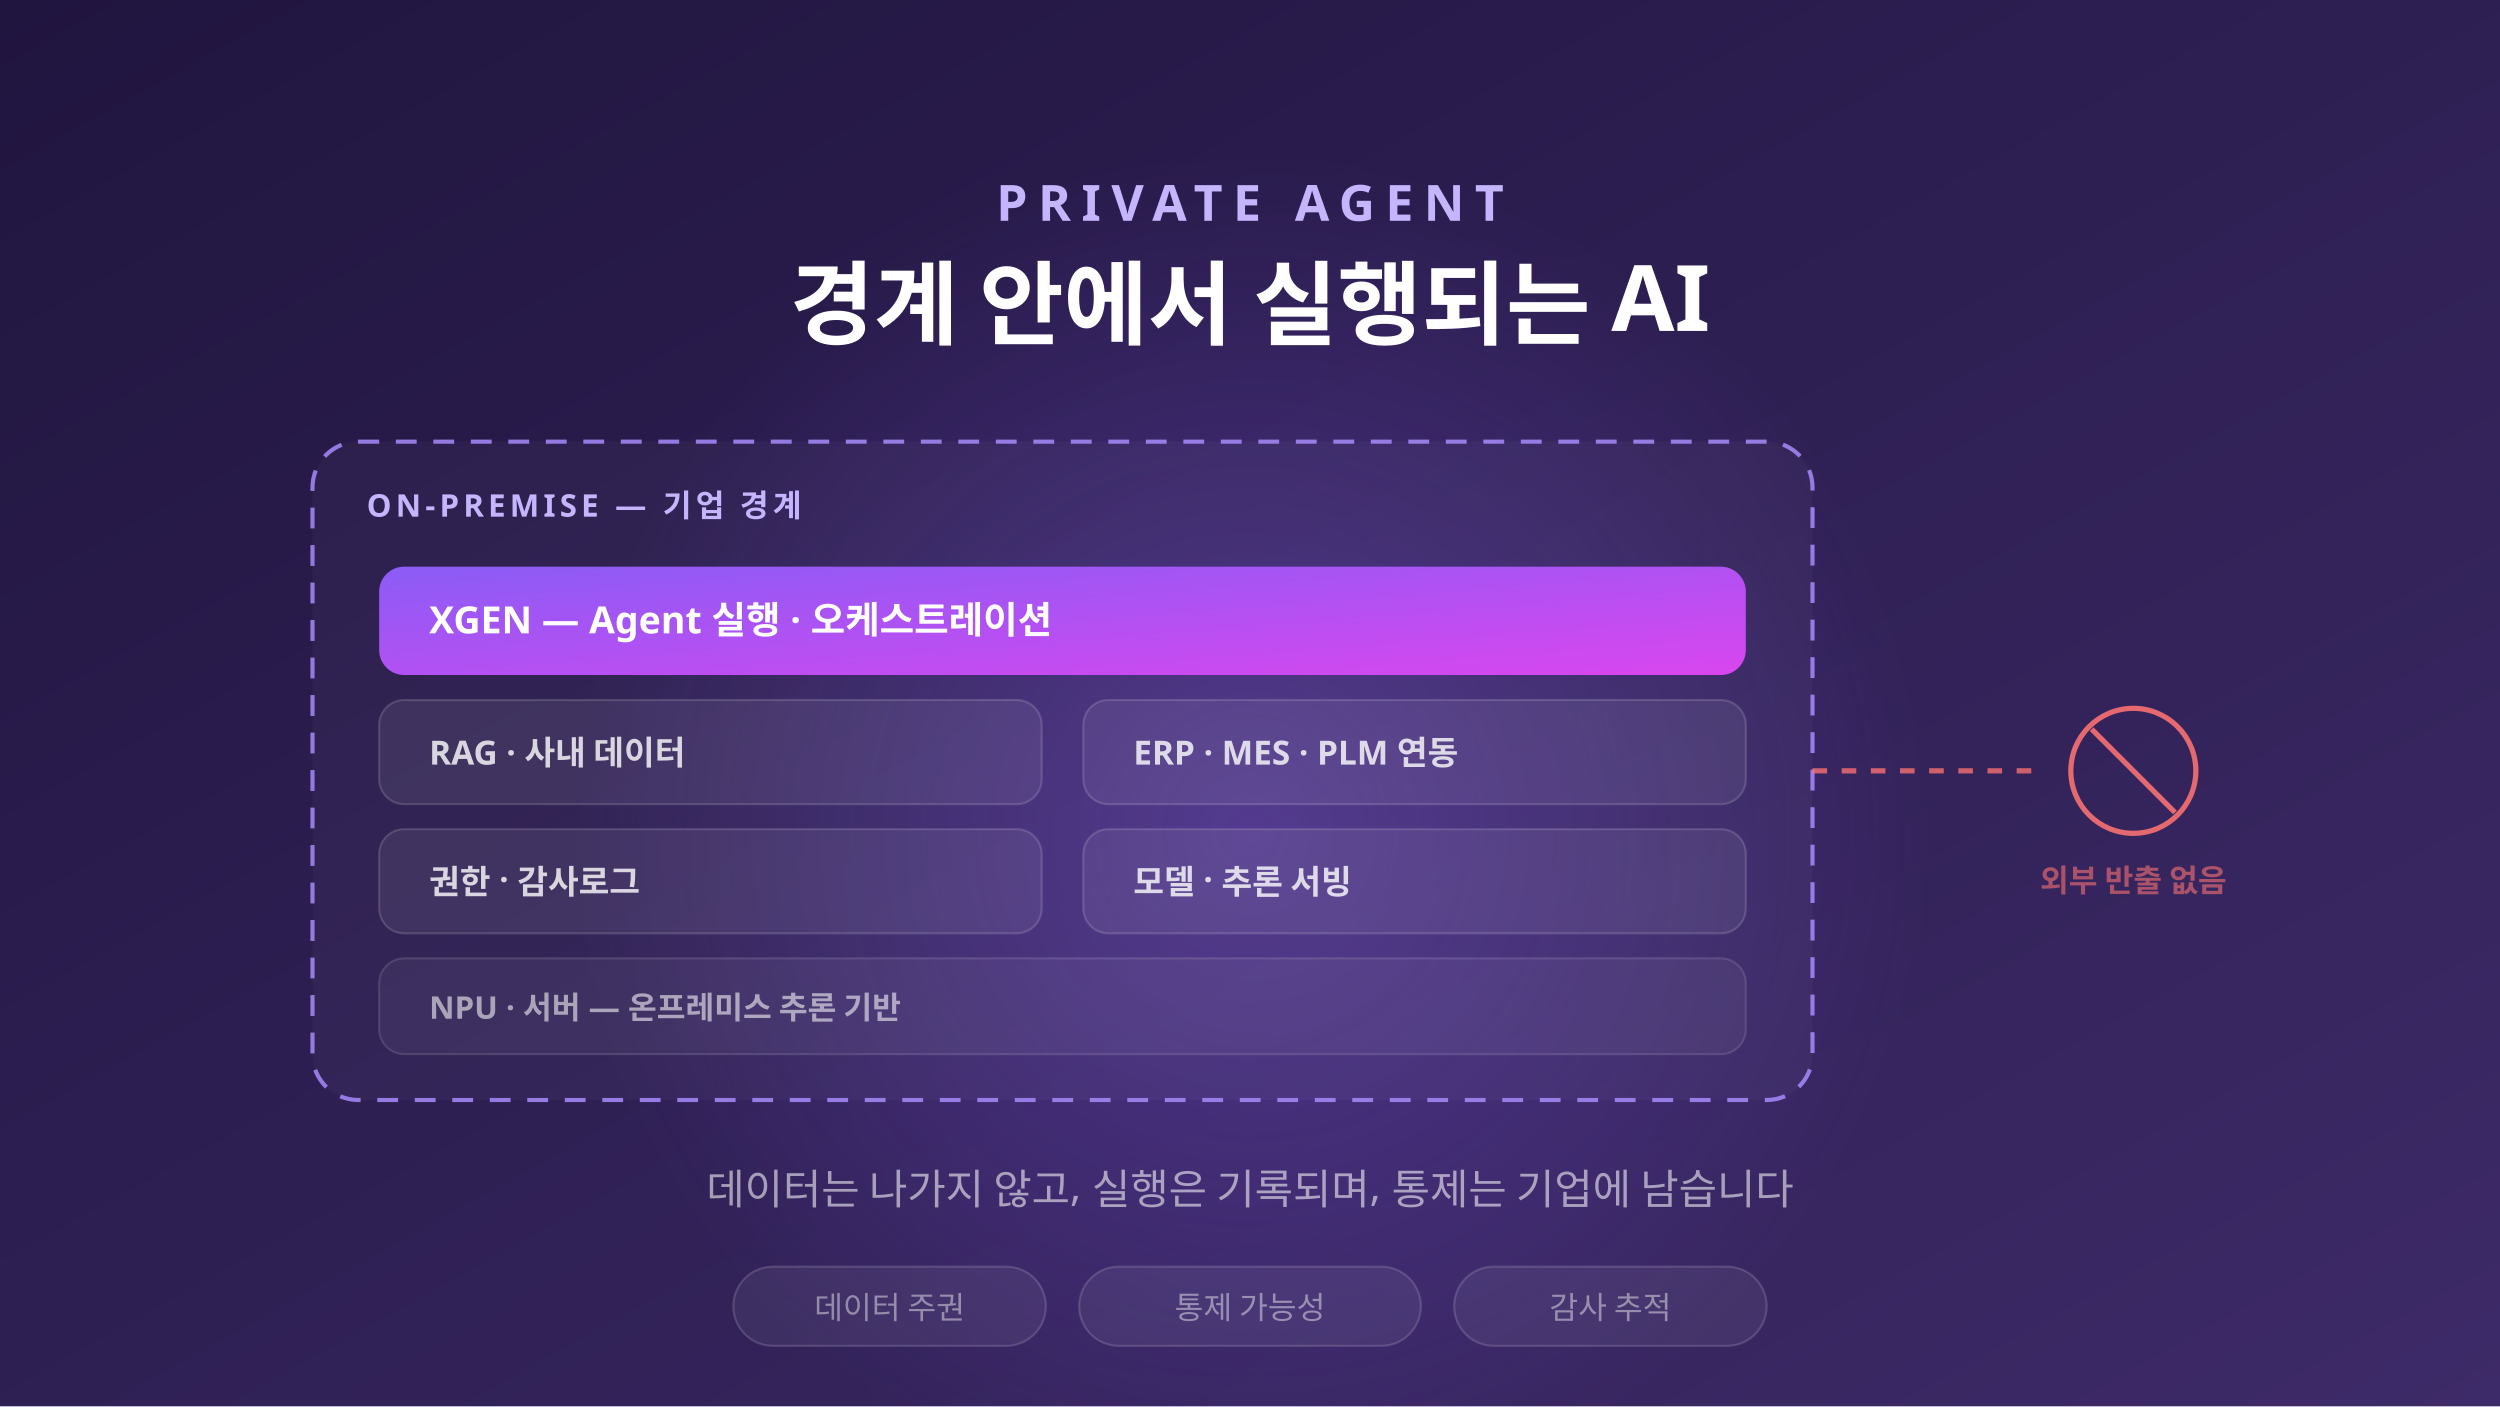
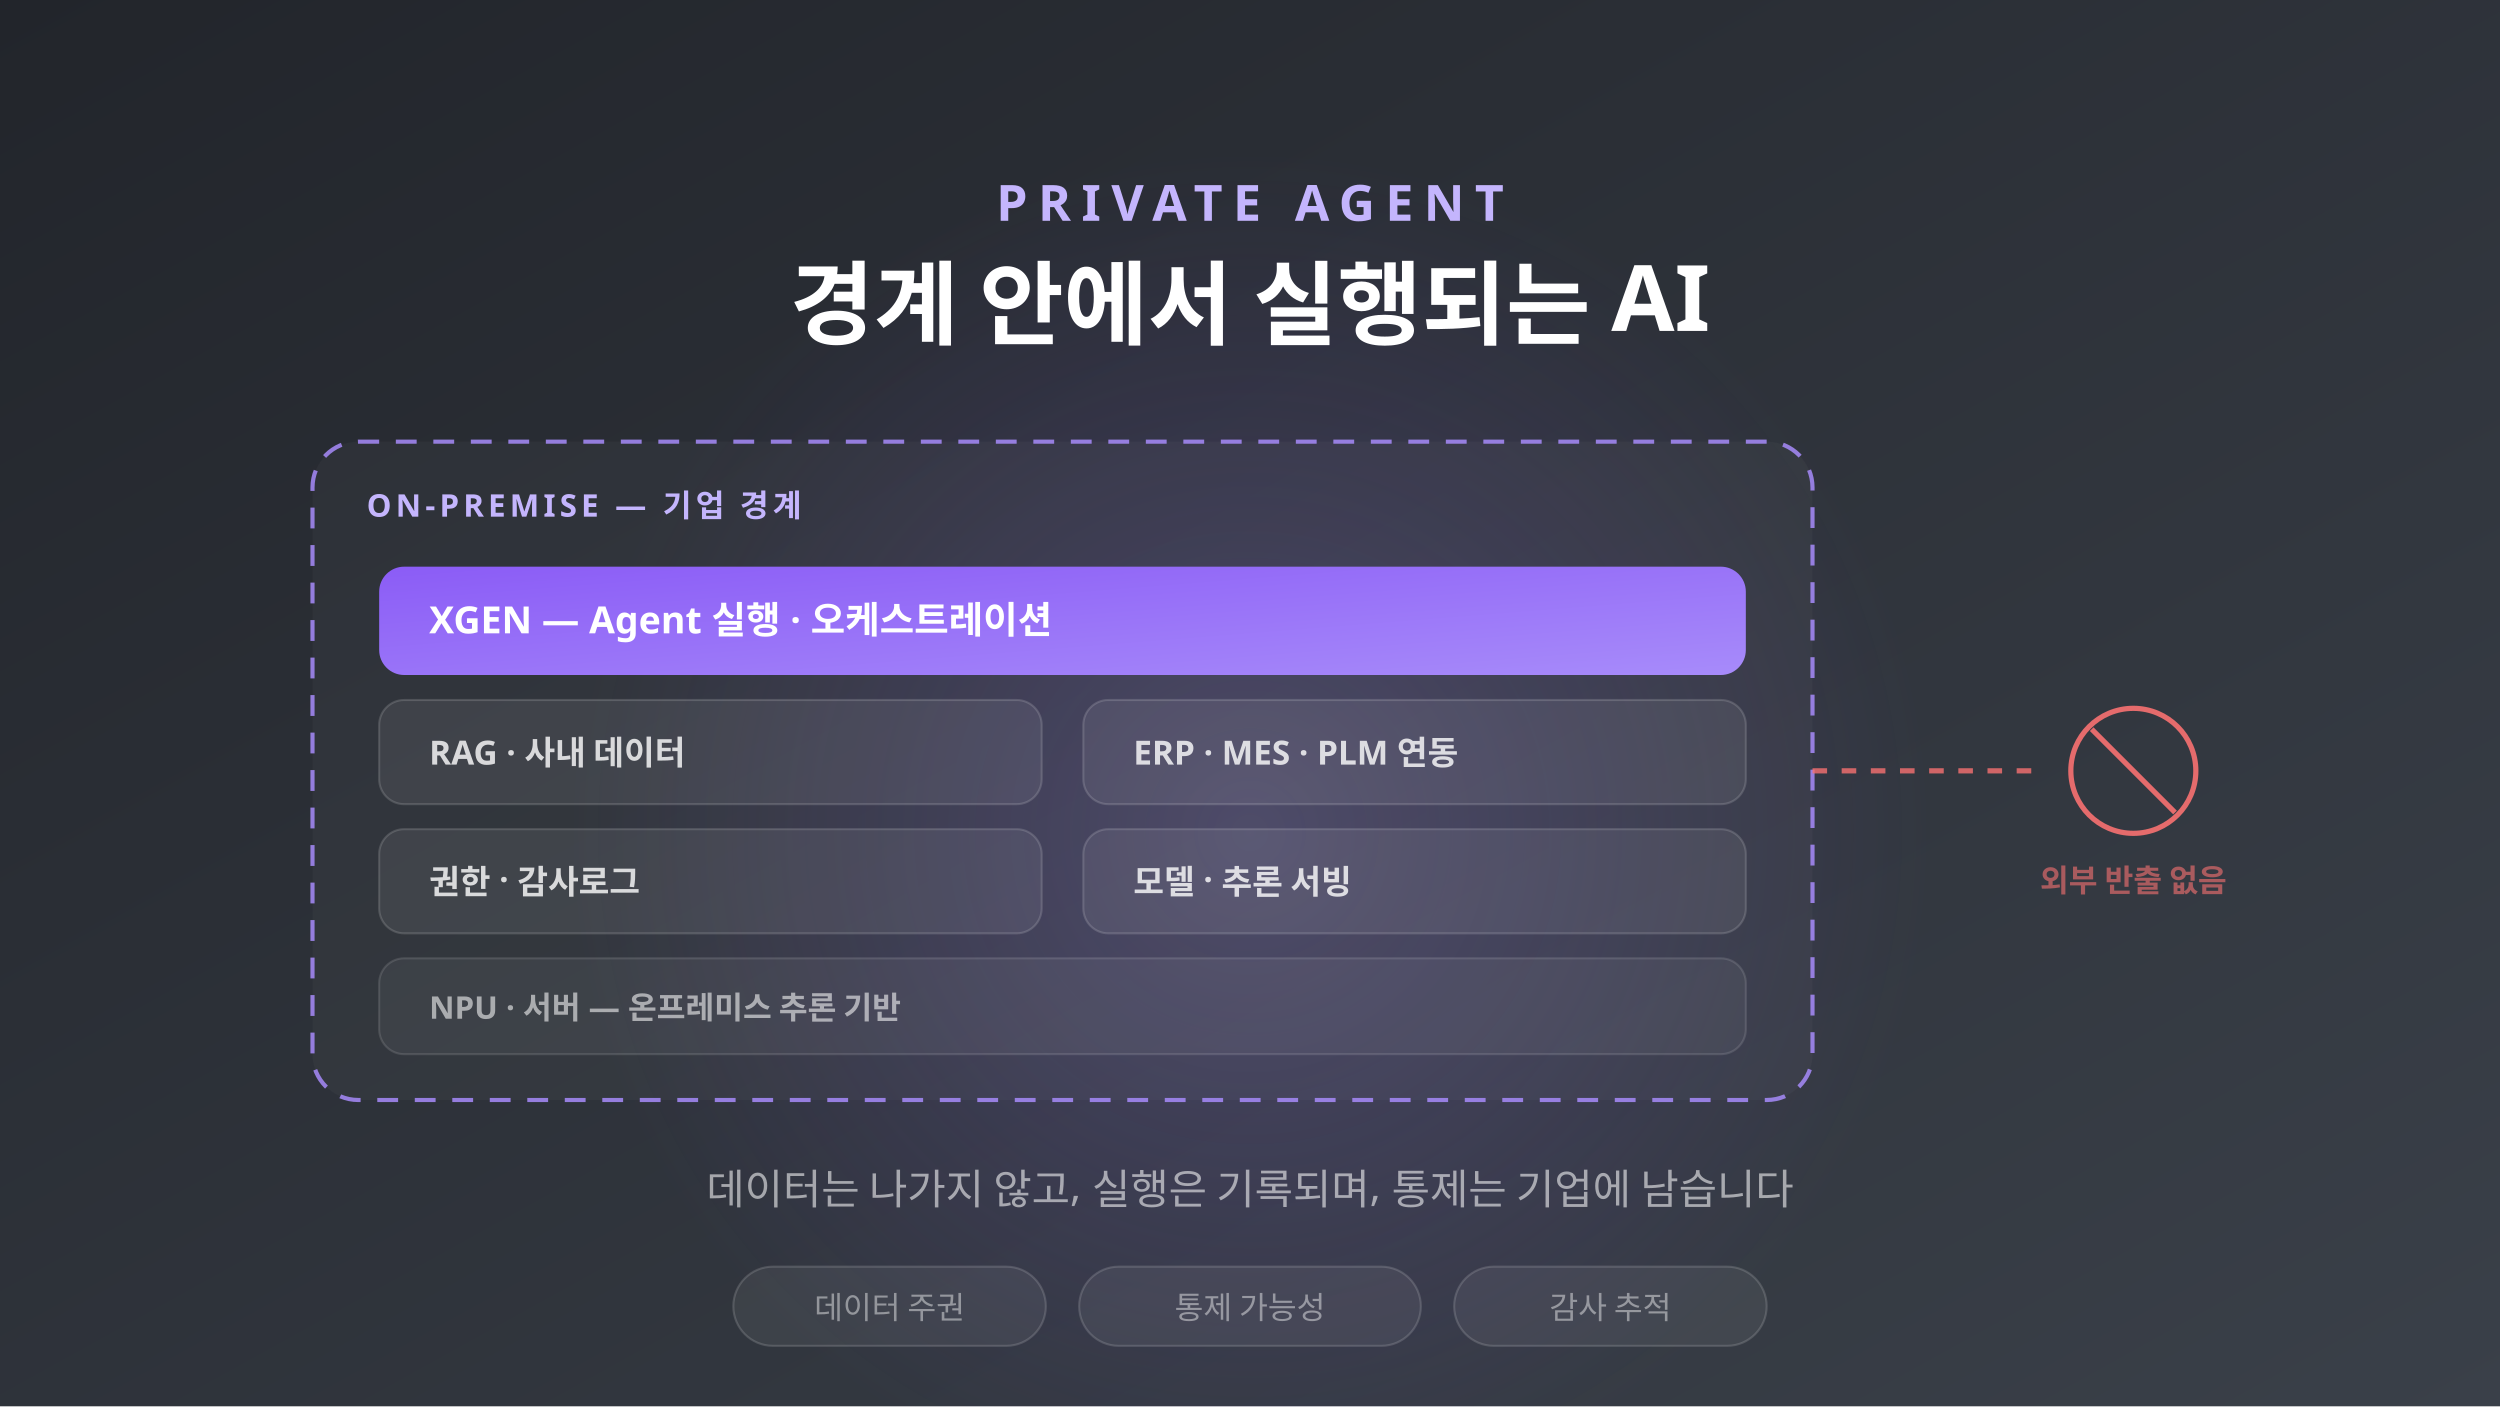
<svg xmlns="http://www.w3.org/2000/svg" viewBox="0 0 1200 675" role="img" aria-label="온프레미스 AI Agent — 기업 경계 안에서 실행되고 감사되는 XGEN 운영 계층">
  <defs>
    <linearGradient id="bg" x1="0" y1="0" x2="1" y2="1">
-       <stop offset="0" stop-color="#20153f" />
-       <stop offset="1" stop-color="#3d2a68" />
+       <stop offset="0" stop-color="#22252b" />
+       <stop offset="1" stop-color="#3a4049" />
    </linearGradient>
    <linearGradient id="brand" x1="0" y1="0" x2="1" y2="1">
      <stop offset="0" stop-color="#8b5cf6" />
-       <stop offset="1" stop-color="#d946ef" />
+       <stop offset="1" stop-color="#a78bfa" />
    </linearGradient>
    <radialGradient id="glow" cx="50%" cy="50%" r="50%">
-       <stop offset="0" stop-color="#8b5cf6" stop-opacity="0.34" />
+       <stop offset="0" stop-color="#a78bfa" stop-opacity="0.22" />
      <stop offset="1" stop-color="#8b5cf6" stop-opacity="0" />
    </radialGradient>
  </defs>
  <rect width="1200" height="675" fill="url(#bg)" />
  <circle cx="600" cy="400" r="330" fill="url(#glow)" />
  <text x="600" y="106" text-anchor="middle" font-family="Pretendard,'Pretendard Variable','Malgun Gothic','Apple SD Gothic Neo','Noto Sans KR',sans-serif" font-size="24" font-weight="600" fill="#c4b5fd" letter-spacing="5">PRIVATE AGENT</text>
  <text x="600" y="162" text-anchor="middle" font-family="Pretendard,'Pretendard Variable','Malgun Gothic','Apple SD Gothic Neo','Noto Sans KR',sans-serif" font-size="44" font-weight="700" fill="#ffffff">경계 안에서 실행되는 AI</text>
  <rect x="150" y="212" width="720" height="316" rx="22" fill="#ffffff08" stroke="#a78bfa" stroke-width="2" stroke-dasharray="10 8" opacity="0.85" />
  <text x="176" y="248" font-family="Pretendard,'Pretendard Variable','Malgun Gothic','Apple SD Gothic Neo','Noto Sans KR',sans-serif" font-size="15" font-weight="700" fill="#c4b5fd" letter-spacing="2">ON-PREMISE — 기업 경계</text>
  <g font-family="Pretendard,'Pretendard Variable','Malgun Gothic','Apple SD Gothic Neo','Noto Sans KR',sans-serif">
    <rect x="182" y="272" width="656" height="52" rx="12" fill="url(#brand)" />
    <text x="206" y="304" font-size="18" font-weight="700" fill="#ffffff">XGEN — Agent 실행 · 오케스트레이션</text>
    <rect x="182" y="336" width="318" height="50" rx="12" fill="#ffffff12" stroke="#ffffff26" />
    <text x="206" y="367" font-size="16" font-weight="600" fill="#ffffffcc">RAG · 사내 데이터</text>
    <rect x="520" y="336" width="318" height="50" rx="12" fill="#ffffff12" stroke="#ffffff26" />
    <text x="544" y="367" font-size="16" font-weight="600" fill="#ffffffcc">ERP · MES · PLM 연동</text>
    <rect x="182" y="398" width="318" height="50" rx="12" fill="#ffffff12" stroke="#ffffff26" />
    <text x="206" y="429" font-size="16" font-weight="600" fill="#ffffffcc">권한 · 감사로그</text>
    <rect x="520" y="398" width="318" height="50" rx="12" fill="#ffffff12" stroke="#ffffff26" />
    <text x="544" y="429" font-size="16" font-weight="600" fill="#ffffffcc">모델 · 추론 서빙</text>
    <rect x="182" y="460" width="656" height="46" rx="12" fill="#ffffff0d" stroke="#ffffff1f" />
    <text x="206" y="489" font-size="15" font-weight="600" fill="#ffffff8f">NPU · 서버 — 온프레미스 추론 기반</text>
  </g>
  <g>
    <line x1="870" y1="370" x2="978" y2="370" stroke="#f87171" stroke-width="2.5" stroke-dasharray="7 7" opacity="0.8" />
    <circle cx="1024" cy="370" r="30" fill="none" stroke="#f87171" stroke-width="2.5" opacity="0.9" />
    <line x1="1004" y1="350" x2="1044" y2="390" stroke="#f87171" stroke-width="2.5" opacity="0.9" />
    <text x="1024" y="428" text-anchor="middle" font-family="Pretendard,'Pretendard Variable','Malgun Gothic','Apple SD Gothic Neo','Noto Sans KR',sans-serif" font-size="15" font-weight="600" fill="#f8717199">외부 반출 없음</text>
  </g>
  <text x="600" y="578" text-anchor="middle" font-family="Pretendard,'Pretendard Variable','Malgun Gothic','Apple SD Gothic Neo','Noto Sans KR',sans-serif" font-size="20" fill="#ffffff8f">데이터는 나가지 않고, 실행은 기록되며, 통제는 기업에 남습니다</text>
  <g font-family="Pretendard,'Pretendard Variable','Malgun Gothic','Apple SD Gothic Neo','Noto Sans KR',sans-serif" font-size="15" fill="#ffffff70">
    <rect x="352" y="608" width="150" height="38" rx="19" fill="#ffffff0f" stroke="#ffffff26" />
    <text x="427" y="633" text-anchor="middle">데이터 주권</text>
    <rect x="518" y="608" width="164" height="38" rx="19" fill="#ffffff0f" stroke="#ffffff26" />
    <text x="600" y="633" text-anchor="middle">통제 가능성</text>
    <rect x="698" y="608" width="150" height="38" rx="19" fill="#ffffff0f" stroke="#ffffff26" />
    <text x="773" y="633" text-anchor="middle">감사 추적</text>
  </g>
</svg>
